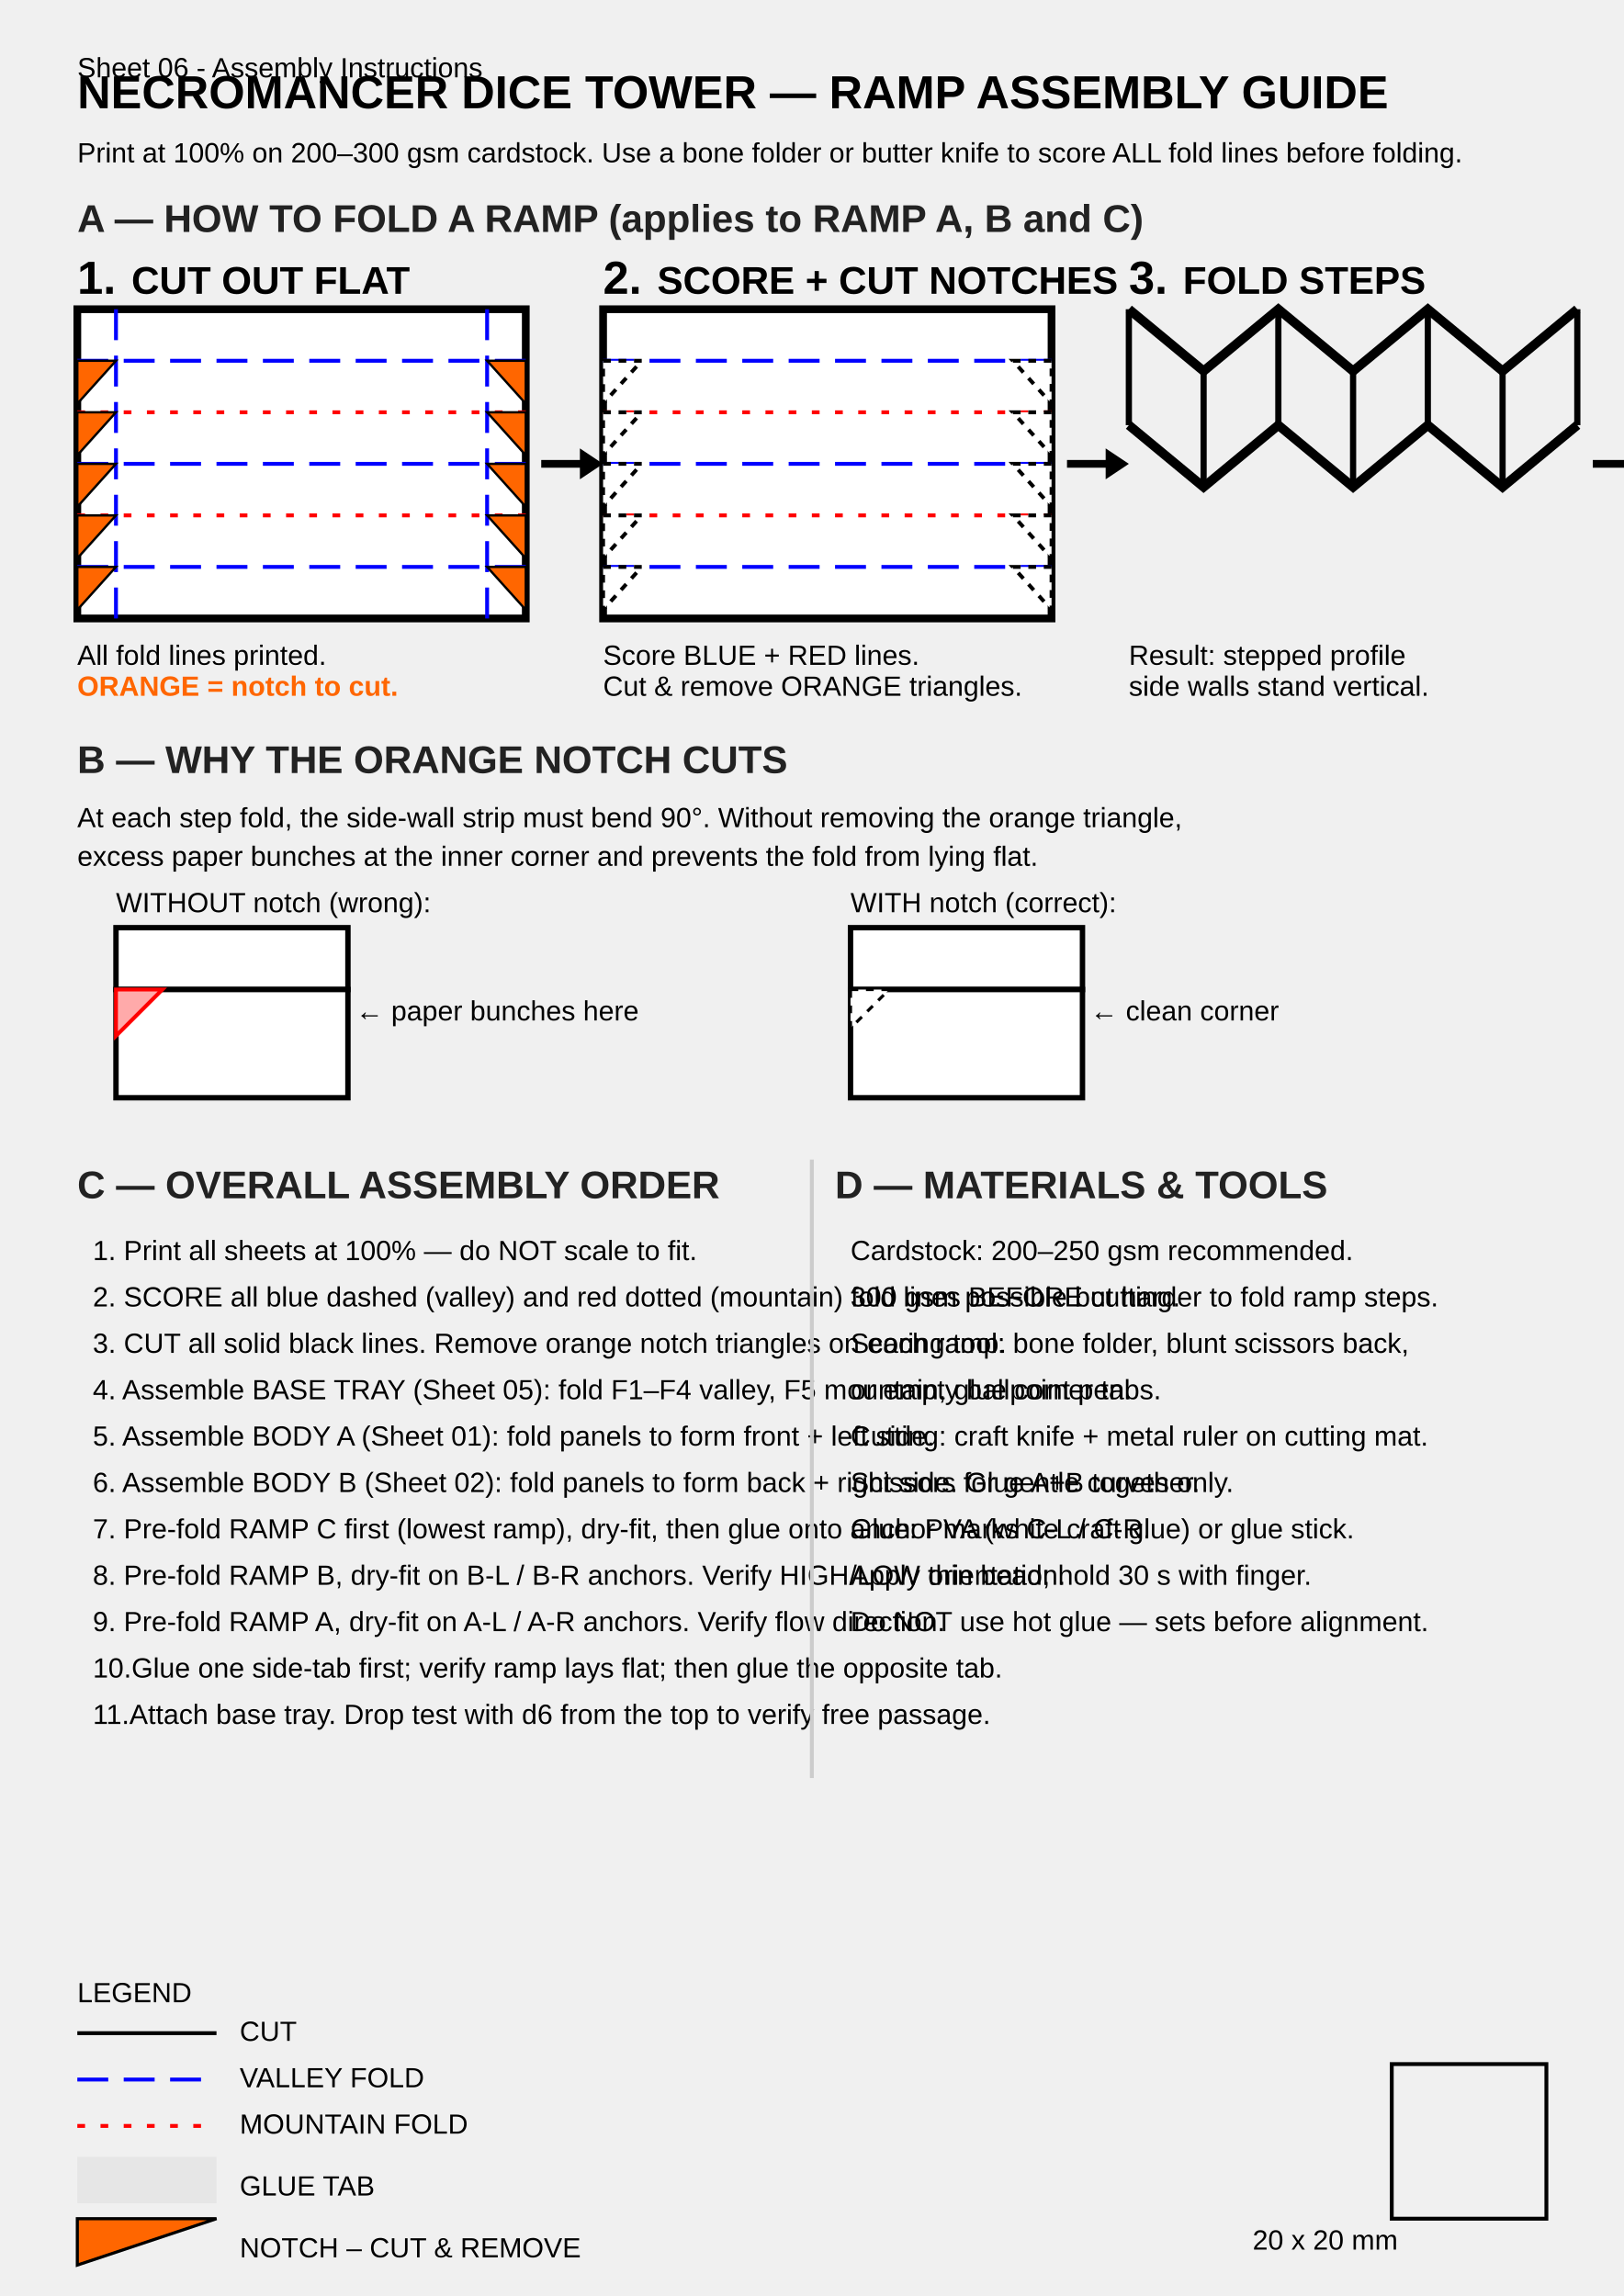
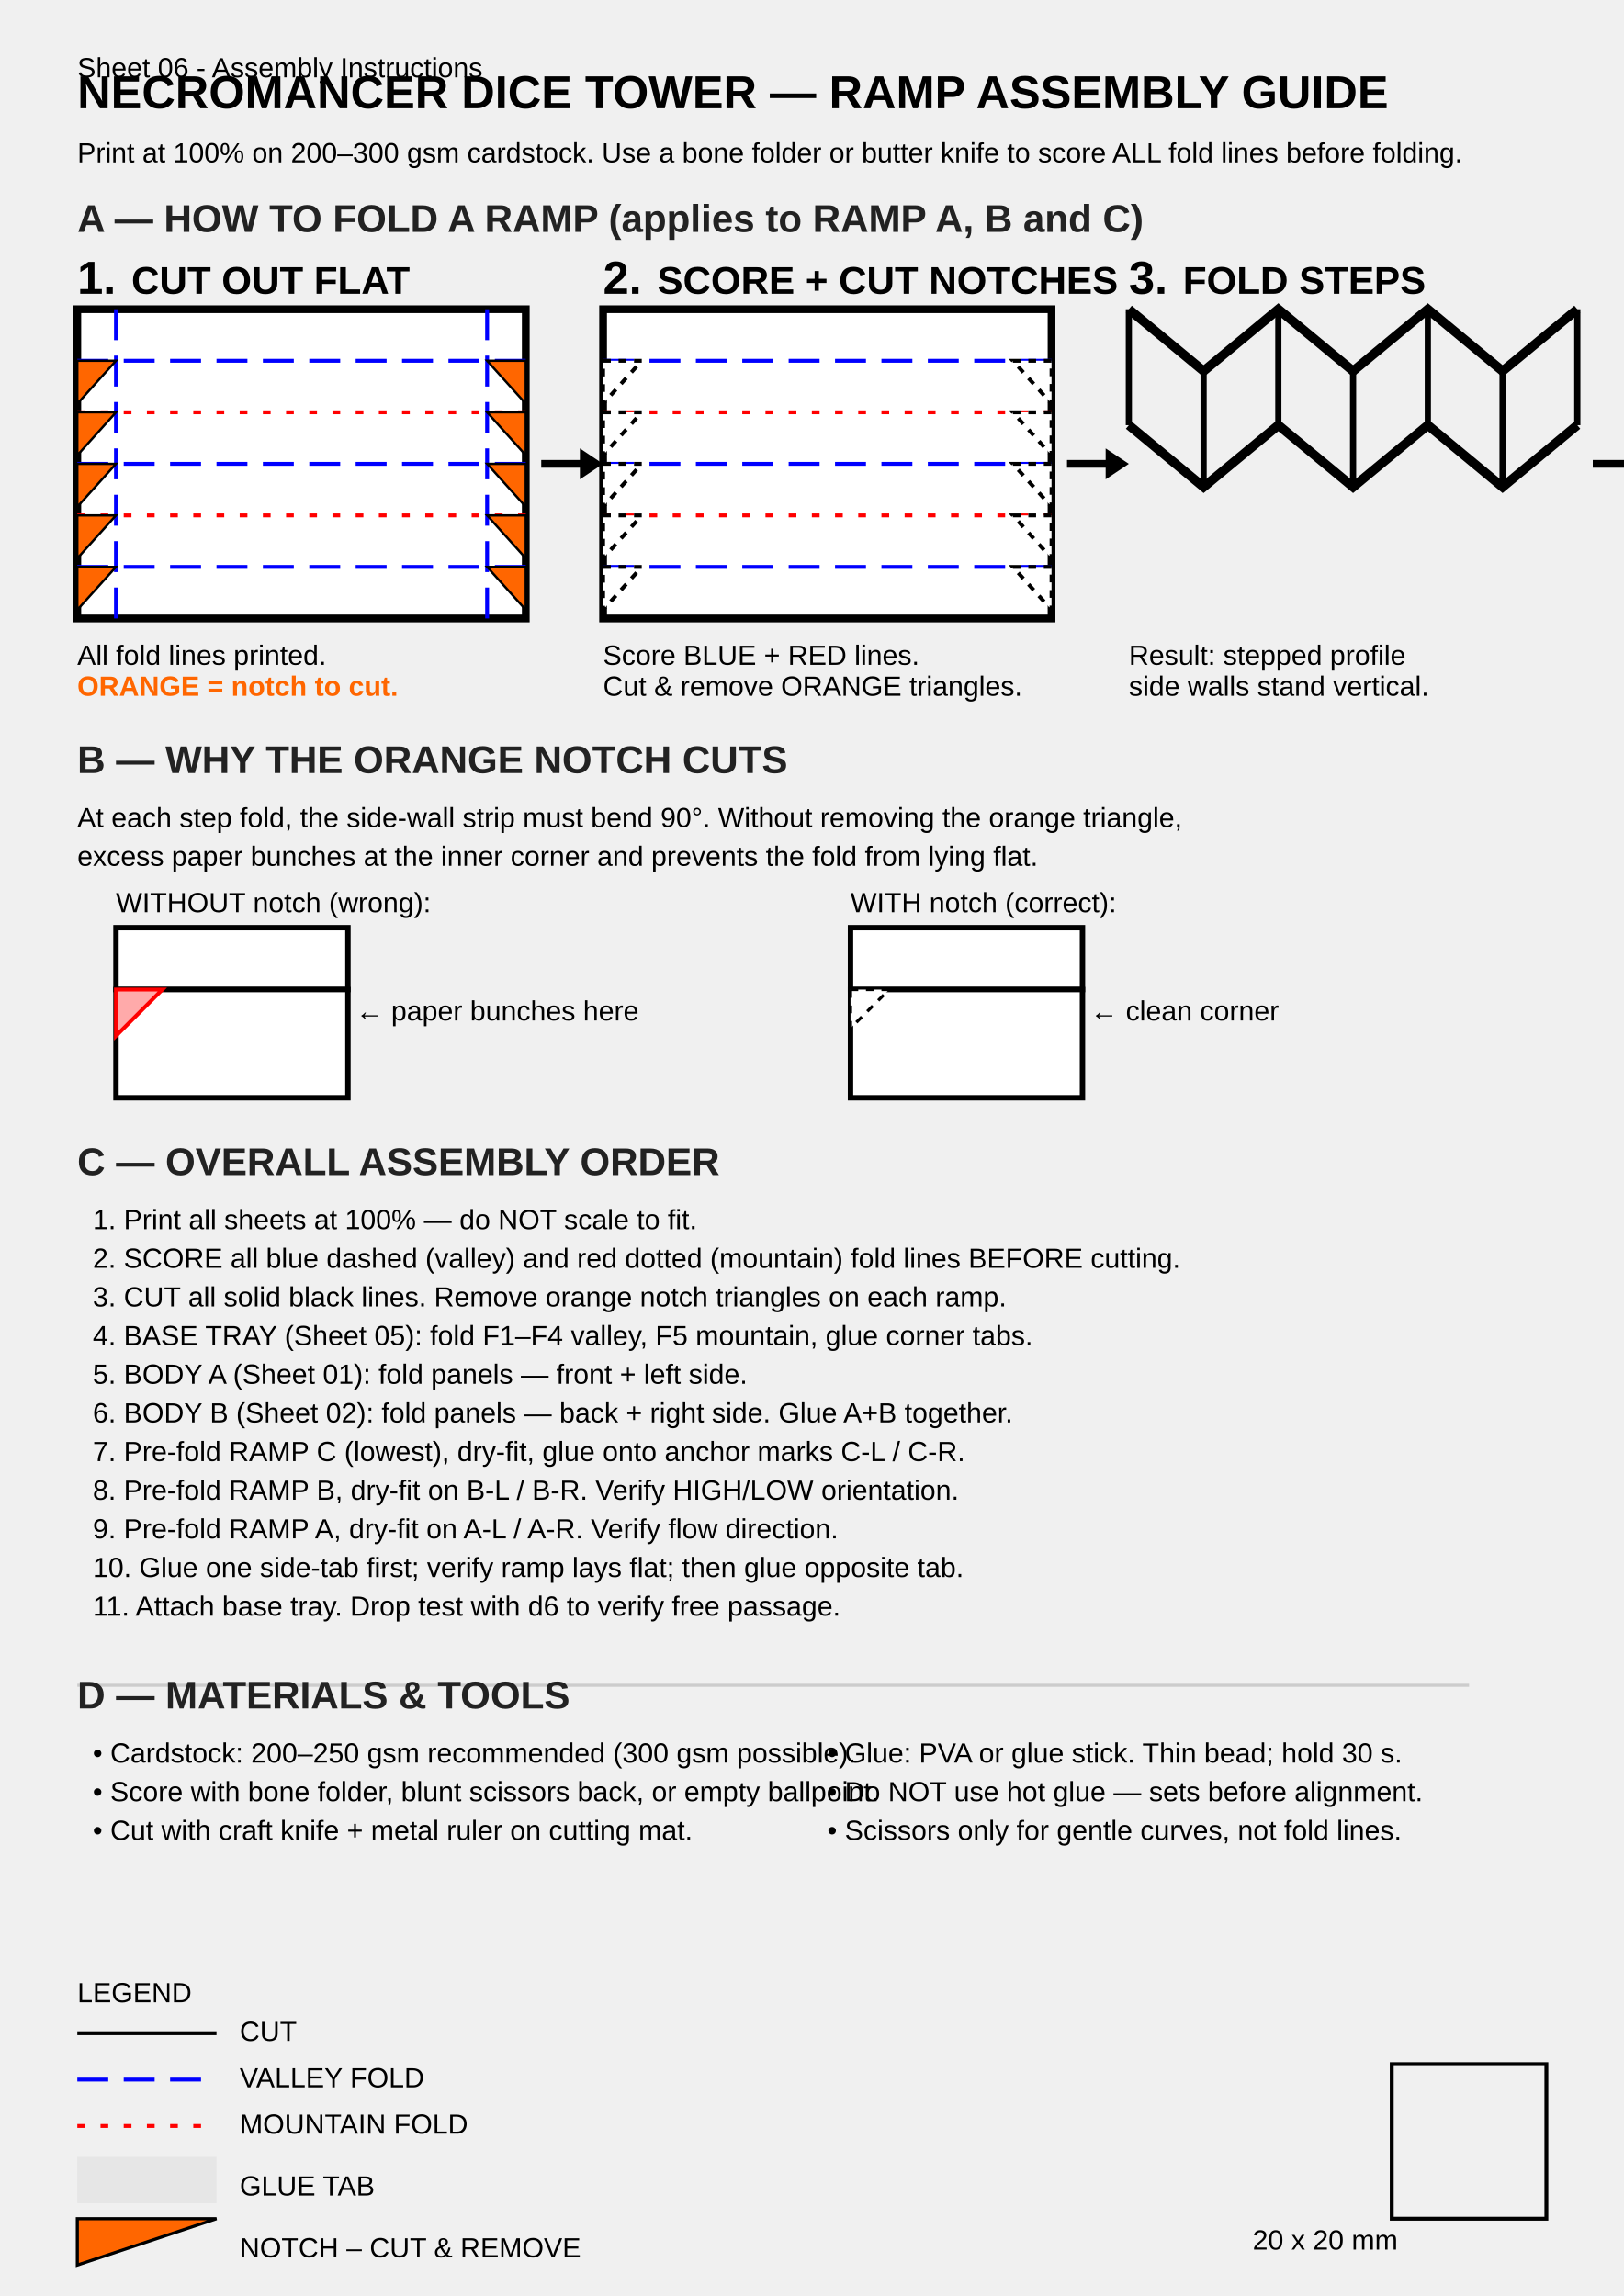
<svg xmlns="http://www.w3.org/2000/svg" baseProfile="full" height="297mm" version="1.1" viewBox="0 0 210 297" width="210mm">
  <defs />
  <text fill="black" font-family="Arial" font-size="3.6px" x="10" y="10">Sheet 06 - Assembly Instructions</text>
  <text fill="black" font-family="Arial" font-size="6px" font-weight="bold" x="10" y="14">NECROMANCER DICE TOWER — RAMP ASSEMBLY GUIDE</text>
  <text fill="black" font-family="Arial" font-size="3.6px" x="10" y="21">Print at 100% on 200–300 gsm cardstock. Use a bone folder or butter knife to score ALL fold lines before folding.</text>
  <text fill="#222222" font-family="Arial" font-size="5px" font-weight="bold" x="10" y="30">A — HOW TO FOLD A RAMP (applies to RAMP A, B and C)</text>
  <text fill="black" font-family="Arial" font-size="6px" font-weight="bold" x="10" y="38">1.</text>
  <text fill="black" font-family="Arial" font-size="5px" font-weight="bold" x="17" y="38">CUT OUT FLAT</text>
  <rect fill="white" height="40" stroke="black" stroke-width="1" width="58.0" x="10" y="40" />
  <line fill="none" stroke="blue" stroke-dasharray="4,2" stroke-width="0.5" x1="10" x2="68.0" y1="46.667" y2="46.667" />
  <line fill="none" stroke="red" stroke-dasharray="1,2" stroke-width="0.5" x1="10" x2="68.0" y1="53.333" y2="53.333" />
  <line fill="none" stroke="blue" stroke-dasharray="4,2" stroke-width="0.5" x1="10" x2="68.0" y1="60.0" y2="60.0" />
  <line fill="none" stroke="red" stroke-dasharray="1,2" stroke-width="0.5" x1="10" x2="68.0" y1="66.667" y2="66.667" />
  <line fill="none" stroke="blue" stroke-dasharray="4,2" stroke-width="0.5" x1="10" x2="68.0" y1="73.333" y2="73.333" />
  <line fill="none" stroke="blue" stroke-dasharray="4,2" stroke-width="0.5" x1="15" x2="15" y1="40" y2="80" />
  <line fill="none" stroke="blue" stroke-dasharray="4,2" stroke-width="0.5" x1="63.0" x2="63.0" y1="40" y2="80" />
  <polygon fill="#FF6600" points="10,46.667 15,46.667 10,52.222" stroke="black" stroke-width="0.3" />
  <polygon fill="#FF6600" points="63.0,46.667 68.0,46.667 68.0,52.222" stroke="black" stroke-width="0.3" />
  <polygon fill="#FF6600" points="10,53.333 15,53.333 10,58.889" stroke="black" stroke-width="0.3" />
  <polygon fill="#FF6600" points="63.0,53.333 68.0,53.333 68.0,58.889" stroke="black" stroke-width="0.3" />
  <polygon fill="#FF6600" points="10,60.0 15,60.0 10,65.556" stroke="black" stroke-width="0.3" />
  <polygon fill="#FF6600" points="63.0,60.0 68.0,60.0 68.0,65.556" stroke="black" stroke-width="0.3" />
  <polygon fill="#FF6600" points="10,66.667 15,66.667 10,72.222" stroke="black" stroke-width="0.3" />
  <polygon fill="#FF6600" points="63.0,66.667 68.0,66.667 68.0,72.222" stroke="black" stroke-width="0.3" />
  <polygon fill="#FF6600" points="10,73.333 15,73.333 10,78.889" stroke="black" stroke-width="0.3" />
  <polygon fill="#FF6600" points="63.0,73.333 68.0,73.333 68.0,78.889" stroke="black" stroke-width="0.3" />
  <text fill="black" font-family="Arial" font-size="3.6px" x="10" y="86">All fold lines printed.</text>
  <text fill="#FF6600" font-family="Arial" font-size="3.6px" font-weight="bold" x="10" y="90">ORANGE = notch to cut.</text>
  <line stroke="black" stroke-width="1" x1="70.0" x2="77.0" y1="60" y2="60" />
  <polygon fill="black" points="78.0,60 75.0,58 75.0,62" />
  <text fill="black" font-family="Arial" font-size="6px" font-weight="bold" x="78.0" y="38">2.</text>
  <text fill="black" font-family="Arial" font-size="5px" font-weight="bold" x="85.0" y="38">SCORE + CUT NOTCHES</text>
  <rect fill="white" height="40" stroke="black" stroke-width="1" width="58.0" x="78.0" y="40" />
  <line fill="none" stroke="blue" stroke-dasharray="4,2" stroke-width="0.5" x1="78.0" x2="136.0" y1="46.667" y2="46.667" />
  <line fill="none" stroke="red" stroke-dasharray="1,2" stroke-width="0.5" x1="78.0" x2="136.0" y1="53.333" y2="53.333" />
  <line fill="none" stroke="blue" stroke-dasharray="4,2" stroke-width="0.5" x1="78.0" x2="136.0" y1="60.0" y2="60.0" />
  <line fill="none" stroke="red" stroke-dasharray="1,2" stroke-width="0.5" x1="78.0" x2="136.0" y1="66.667" y2="66.667" />
  <line fill="none" stroke="blue" stroke-dasharray="4,2" stroke-width="0.5" x1="78.0" x2="136.0" y1="73.333" y2="73.333" />
  <polygon fill="white" points="78.0,46.667 83.0,46.667 78.0,52.222" stroke="black" stroke-dasharray="1,1" stroke-width="0.5" />
  <polygon fill="white" points="131.0,46.667 136.0,46.667 136.0,52.222" stroke="black" stroke-dasharray="1,1" stroke-width="0.5" />
  <polygon fill="white" points="78.0,53.333 83.0,53.333 78.0,58.889" stroke="black" stroke-dasharray="1,1" stroke-width="0.5" />
  <polygon fill="white" points="131.0,53.333 136.0,53.333 136.0,58.889" stroke="black" stroke-dasharray="1,1" stroke-width="0.5" />
  <polygon fill="white" points="78.0,60.0 83.0,60.0 78.0,65.556" stroke="black" stroke-dasharray="1,1" stroke-width="0.5" />
  <polygon fill="white" points="131.0,60.0 136.0,60.0 136.0,65.556" stroke="black" stroke-dasharray="1,1" stroke-width="0.5" />
  <polygon fill="white" points="78.0,66.667 83.0,66.667 78.0,72.222" stroke="black" stroke-dasharray="1,1" stroke-width="0.5" />
  <polygon fill="white" points="131.0,66.667 136.0,66.667 136.0,72.222" stroke="black" stroke-dasharray="1,1" stroke-width="0.5" />
  <polygon fill="white" points="78.0,73.333 83.0,73.333 78.0,78.889" stroke="black" stroke-dasharray="1,1" stroke-width="0.5" />
  <polygon fill="white" points="131.0,73.333 136.0,73.333 136.0,78.889" stroke="black" stroke-dasharray="1,1" stroke-width="0.5" />
  <text fill="black" font-family="Arial" font-size="3.6px" x="78.0" y="86">Score BLUE + RED lines.</text>
  <text fill="black" font-family="Arial" font-size="3.6px" x="78.0" y="90">Cut &amp; remove ORANGE triangles.</text>
  <line stroke="black" stroke-width="1" x1="138.0" x2="145.0" y1="60" y2="60" />
  <polygon fill="black" points="146.0,60 143.0,58 143.0,62" />
  <text fill="black" font-family="Arial" font-size="6px" font-weight="bold" x="146.0" y="38">3.</text>
  <text fill="black" font-family="Arial" font-size="5px" font-weight="bold" x="153.0" y="38">FOLD STEPS</text>
  <polyline fill="none" points="146.0,40 155.667,48 165.333,40 175.0,48 184.667,40 194.333,48 204.0,40" stroke="black" stroke-width="1.2" />
  <polyline fill="none" points="146.0,55 155.667,63 165.333,55 175.0,63 184.667,55 194.333,63 204.0,55" stroke="black" stroke-width="1.2" />
  <line stroke="black" stroke-width="0.8" x1="146.0" x2="146.0" y1="40" y2="55" />
  <line stroke="black" stroke-width="0.8" x1="155.667" x2="155.667" y1="48" y2="63" />
  <line stroke="black" stroke-width="0.8" x1="165.333" x2="165.333" y1="40" y2="55" />
  <line stroke="black" stroke-width="0.8" x1="175.0" x2="175.0" y1="48" y2="63" />
  <line stroke="black" stroke-width="0.8" x1="184.667" x2="184.667" y1="40" y2="55" />
  <line stroke="black" stroke-width="0.8" x1="194.333" x2="194.333" y1="48" y2="63" />
  <line stroke="black" stroke-width="0.8" x1="204.0" x2="204.0" y1="40" y2="55" />
  <text fill="black" font-family="Arial" font-size="3.6px" x="146.0" y="86">Result: stepped profile</text>
  <text fill="black" font-family="Arial" font-size="3.6px" x="146.0" y="90">side walls stand vertical.</text>
  <line stroke="black" stroke-width="1" x1="206.0" x2="213.0" y1="60" y2="60" />
  <polygon fill="black" points="214.0,60 211.0,58 211.0,62" />
  <text fill="black" font-family="Arial" font-size="6px" font-weight="bold" x="214.0" y="38">4.</text>
  <text fill="black" font-family="Arial" font-size="5px" font-weight="bold" x="221.0" y="38">GLUE INTO TOWER</text>
  <rect fill="none" height="36" stroke="black" stroke-width="1" width="48.0" x="219.0" y="42" />
  <polyline fill="none" points="222.0,45 232.0,53 242.0,45 252.0,53" stroke="black" stroke-width="1.2" />
  <rect fill="#e6e6e6" height="36" stroke="none" width="3" x="219.0" y="42" />
  <rect fill="#e6e6e6" height="36" stroke="none" width="3" x="254.0" y="42" />
  <text fill="black" font-family="Arial" font-size="3.6px" x="214.0" y="86">Gray side tabs glue</text>
  <text fill="black" font-family="Arial" font-size="3.6px" x="214.0" y="90">to tower SIDE WALLS.</text>
  <text fill="#222222" font-family="Arial" font-size="5px" font-weight="bold" x="10" y="100">B — WHY THE ORANGE NOTCH CUTS</text>
  <text fill="black" font-family="Arial" font-size="3.6px" x="10" y="107">At each step fold, the side-wall strip must bend 90°. Without removing the orange triangle,</text>
  <text fill="black" font-family="Arial" font-size="3.6px" x="10" y="112">excess paper bunches at the inner corner and prevents the fold from lying flat.</text>
  <text fill="black" font-family="Arial" font-size="3.6px" x="15" y="118">WITHOUT notch (wrong):</text>
  <rect fill="white" height="8" stroke="black" stroke-width="0.7" width="30" x="15" y="120" />
  <rect fill="white" height="14" stroke="black" stroke-width="0.7" width="30" x="15" y="128" />
  <polygon fill="#ffaaaa" points="15,128 21,128 15,134" stroke="red" stroke-width="0.5" />
  <text fill="black" font-family="Arial" font-size="3.6px" x="46" y="132">← paper bunches here</text>
  <text fill="black" font-family="Arial" font-size="3.6px" x="110" y="118">WITH notch (correct):</text>
  <rect fill="white" height="8" stroke="black" stroke-width="0.7" width="30" x="110" y="120" />
  <rect fill="white" height="14" stroke="black" stroke-width="0.7" width="30" x="110" y="128" />
  <polygon fill="white" points="110,128 115,128 110,133" stroke="black" stroke-dasharray="1,1" stroke-width="0.4" />
  <text fill="black" font-family="Arial" font-size="3.6px" x="141" y="132">← clean corner</text>
-   <text fill="#222222" font-family="Arial" font-size="5px" font-weight="bold" x="10" y="155">C — OVERALL ASSEMBLY ORDER</text>
-   <text fill="black" font-family="Arial" font-size="3.6px" x="12" y="163">1. Print all sheets at 100% — do NOT scale to fit.</text>
-   <text fill="black" font-family="Arial" font-size="3.6px" x="12" y="169">2. SCORE all blue dashed (valley) and red dotted (mountain) fold lines BEFORE cutting.</text>
-   <text fill="black" font-family="Arial" font-size="3.6px" x="12" y="175">3. CUT all solid black lines.  Remove orange notch triangles on each ramp.</text>
-   <text fill="black" font-family="Arial" font-size="3.6px" x="12" y="181">4. Assemble BASE TRAY (Sheet 05): fold F1–F4 valley, F5 mountain, glue corner tabs.</text>
-   <text fill="black" font-family="Arial" font-size="3.6px" x="12" y="187">5. Assemble BODY A (Sheet 01): fold panels to form front + left side.</text>
-   <text fill="black" font-family="Arial" font-size="3.6px" x="12" y="193">6. Assemble BODY B (Sheet 02): fold panels to form back + right side.  Glue A+B together.</text>
-   <text fill="black" font-family="Arial" font-size="3.6px" x="12" y="199">7. Pre-fold RAMP C first (lowest ramp), dry-fit, then glue onto anchor marks C-L / C-R.</text>
-   <text fill="black" font-family="Arial" font-size="3.6px" x="12" y="205">8. Pre-fold RAMP B, dry-fit on B-L / B-R anchors.  Verify HIGH/LOW orientation.</text>
-   <text fill="black" font-family="Arial" font-size="3.6px" x="12" y="211">9. Pre-fold RAMP A, dry-fit on A-L / A-R anchors.  Verify flow direction.</text>
-   <text fill="black" font-family="Arial" font-size="3.6px" x="12" y="217">10.Glue one side-tab first; verify ramp lays flat; then glue the opposite tab.</text>
-   <text fill="black" font-family="Arial" font-size="3.6px" x="12" y="223">11.Attach base tray.  Drop test with d6 from the top to verify free passage.</text>
-   <line stroke="#cccccc" stroke-width="0.5" x1="105" x2="105" y1="150" y2="230" />
-   <text fill="#222222" font-family="Arial" font-size="5px" font-weight="bold" x="108" y="155">D — MATERIALS &amp; TOOLS</text>
-   <text fill="black" font-family="Arial" font-size="3.6px" x="110" y="163">Cardstock: 200–250 gsm recommended.</text>
-   <text fill="black" font-family="Arial" font-size="3.6px" x="110" y="169">300 gsm possible but harder to fold ramp steps.</text>
-   <text fill="black" font-family="Arial" font-size="3.6px" x="110" y="175">Scoring tool: bone folder, blunt scissors back,</text>
-   <text fill="black" font-family="Arial" font-size="3.6px" x="110" y="181">  or empty ballpoint pen.</text>
-   <text fill="black" font-family="Arial" font-size="3.6px" x="110" y="187">Cutting: craft knife + metal ruler on cutting mat.</text>
-   <text fill="black" font-family="Arial" font-size="3.6px" x="110" y="193">  Scissors for gentle curves only.</text>
-   <text fill="black" font-family="Arial" font-size="3.6px" x="110" y="199">Glue: PVA (white craft glue) or glue stick.</text>
-   <text fill="black" font-family="Arial" font-size="3.6px" x="110" y="205">  Apply thin bead; hold 30 s with finger.</text>
-   <text fill="black" font-family="Arial" font-size="3.6px" x="110" y="211">Do NOT use hot glue — sets before alignment.</text>
+   <text fill="#222222" font-family="Arial" font-size="5px" font-weight="bold" x="10" y="152">C — OVERALL ASSEMBLY ORDER</text>
+   <text fill="black" font-family="Arial" font-size="3.6px" x="12" y="159.0">1. Print all sheets at 100% — do NOT scale to fit.</text>
+   <text fill="black" font-family="Arial" font-size="3.6px" x="12" y="164.0">2. SCORE all blue dashed (valley) and red dotted (mountain) fold lines BEFORE cutting.</text>
+   <text fill="black" font-family="Arial" font-size="3.6px" x="12" y="169.0">3. CUT all solid black lines. Remove orange notch triangles on each ramp.</text>
+   <text fill="black" font-family="Arial" font-size="3.6px" x="12" y="174.0">4. BASE TRAY (Sheet 05): fold F1–F4 valley, F5 mountain, glue corner tabs.</text>
+   <text fill="black" font-family="Arial" font-size="3.6px" x="12" y="179.0">5. BODY A (Sheet 01): fold panels — front + left side.</text>
+   <text fill="black" font-family="Arial" font-size="3.6px" x="12" y="184.0">6. BODY B (Sheet 02): fold panels — back + right side. Glue A+B together.</text>
+   <text fill="black" font-family="Arial" font-size="3.6px" x="12" y="189.0">7. Pre-fold RAMP C (lowest), dry-fit, glue onto anchor marks C-L / C-R.</text>
+   <text fill="black" font-family="Arial" font-size="3.6px" x="12" y="194.0">8. Pre-fold RAMP B, dry-fit on B-L / B-R. Verify HIGH/LOW orientation.</text>
+   <text fill="black" font-family="Arial" font-size="3.6px" x="12" y="199.0">9. Pre-fold RAMP A, dry-fit on A-L / A-R. Verify flow direction.</text>
+   <text fill="black" font-family="Arial" font-size="3.6px" x="12" y="204.0">10. Glue one side-tab first; verify ramp lays flat; then glue opposite tab.</text>
+   <text fill="black" font-family="Arial" font-size="3.6px" x="12" y="209.0">11. Attach base tray. Drop test with d6 to verify free passage.</text>
+   <line stroke="#cccccc" stroke-width="0.4" x1="10" x2="190" y1="218.0" y2="218.0" />
+   <text fill="#222222" font-family="Arial" font-size="5px" font-weight="bold" x="10" y="221.0">D — MATERIALS &amp; TOOLS</text>
+   <text fill="black" font-family="Arial" font-size="3.6px" x="12" y="228.0">• Cardstock: 200–250 gsm recommended (300 gsm possible).</text>
+   <text fill="black" font-family="Arial" font-size="3.6px" x="12" y="233.0">• Score with bone folder, blunt scissors back, or empty ballpoint.</text>
+   <text fill="black" font-family="Arial" font-size="3.6px" x="12" y="238.0">• Cut with craft knife + metal ruler on cutting mat.</text>
+   <text fill="black" font-family="Arial" font-size="3.6px" x="107" y="228.0">• Glue: PVA or glue stick. Thin bead; hold 30 s.</text>
+   <text fill="black" font-family="Arial" font-size="3.6px" x="107" y="233.0">• Do NOT use hot glue — sets before alignment.</text>
+   <text fill="black" font-family="Arial" font-size="3.6px" x="107" y="238.0">• Scissors only for gentle curves, not fold lines.</text>
  <text fill="black" font-family="Arial" font-size="3.6px" x="10" y="259">LEGEND</text>
  <line fill="none" stroke="black" stroke-width="0.5" x1="10" x2="28" y1="263" y2="263" />
  <text fill="black" font-family="Arial" font-size="3.6px" x="31" y="264">CUT</text>
  <line fill="none" stroke="blue" stroke-dasharray="4,2" stroke-width="0.5" x1="10" x2="28" y1="269" y2="269" />
  <text fill="black" font-family="Arial" font-size="3.6px" x="31" y="270">VALLEY FOLD</text>
  <line fill="none" stroke="red" stroke-dasharray="1,2" stroke-width="0.5" x1="10" x2="28" y1="275" y2="275" />
  <text fill="black" font-family="Arial" font-size="3.6px" x="31" y="276">MOUNTAIN FOLD</text>
  <rect fill="#e6e6e6" height="6" stroke="none" width="18" x="10" y="279" />
  <text fill="black" font-family="Arial" font-size="3.6px" x="31" y="284">GLUE TAB</text>
  <polygon fill="#FF6600" points="10,287 28,287 10,293" stroke="black" stroke-width="0.4" />
  <text fill="black" font-family="Arial" font-size="3.6px" x="31" y="292">NOTCH – CUT &amp; REMOVE</text>
  <rect fill="none" height="20" stroke="black" stroke-width="0.5" width="20" x="180" y="267" />
  <text fill="black" font-family="Arial" font-size="3.6px" x="162" y="291">20 x 20 mm</text>
</svg>
